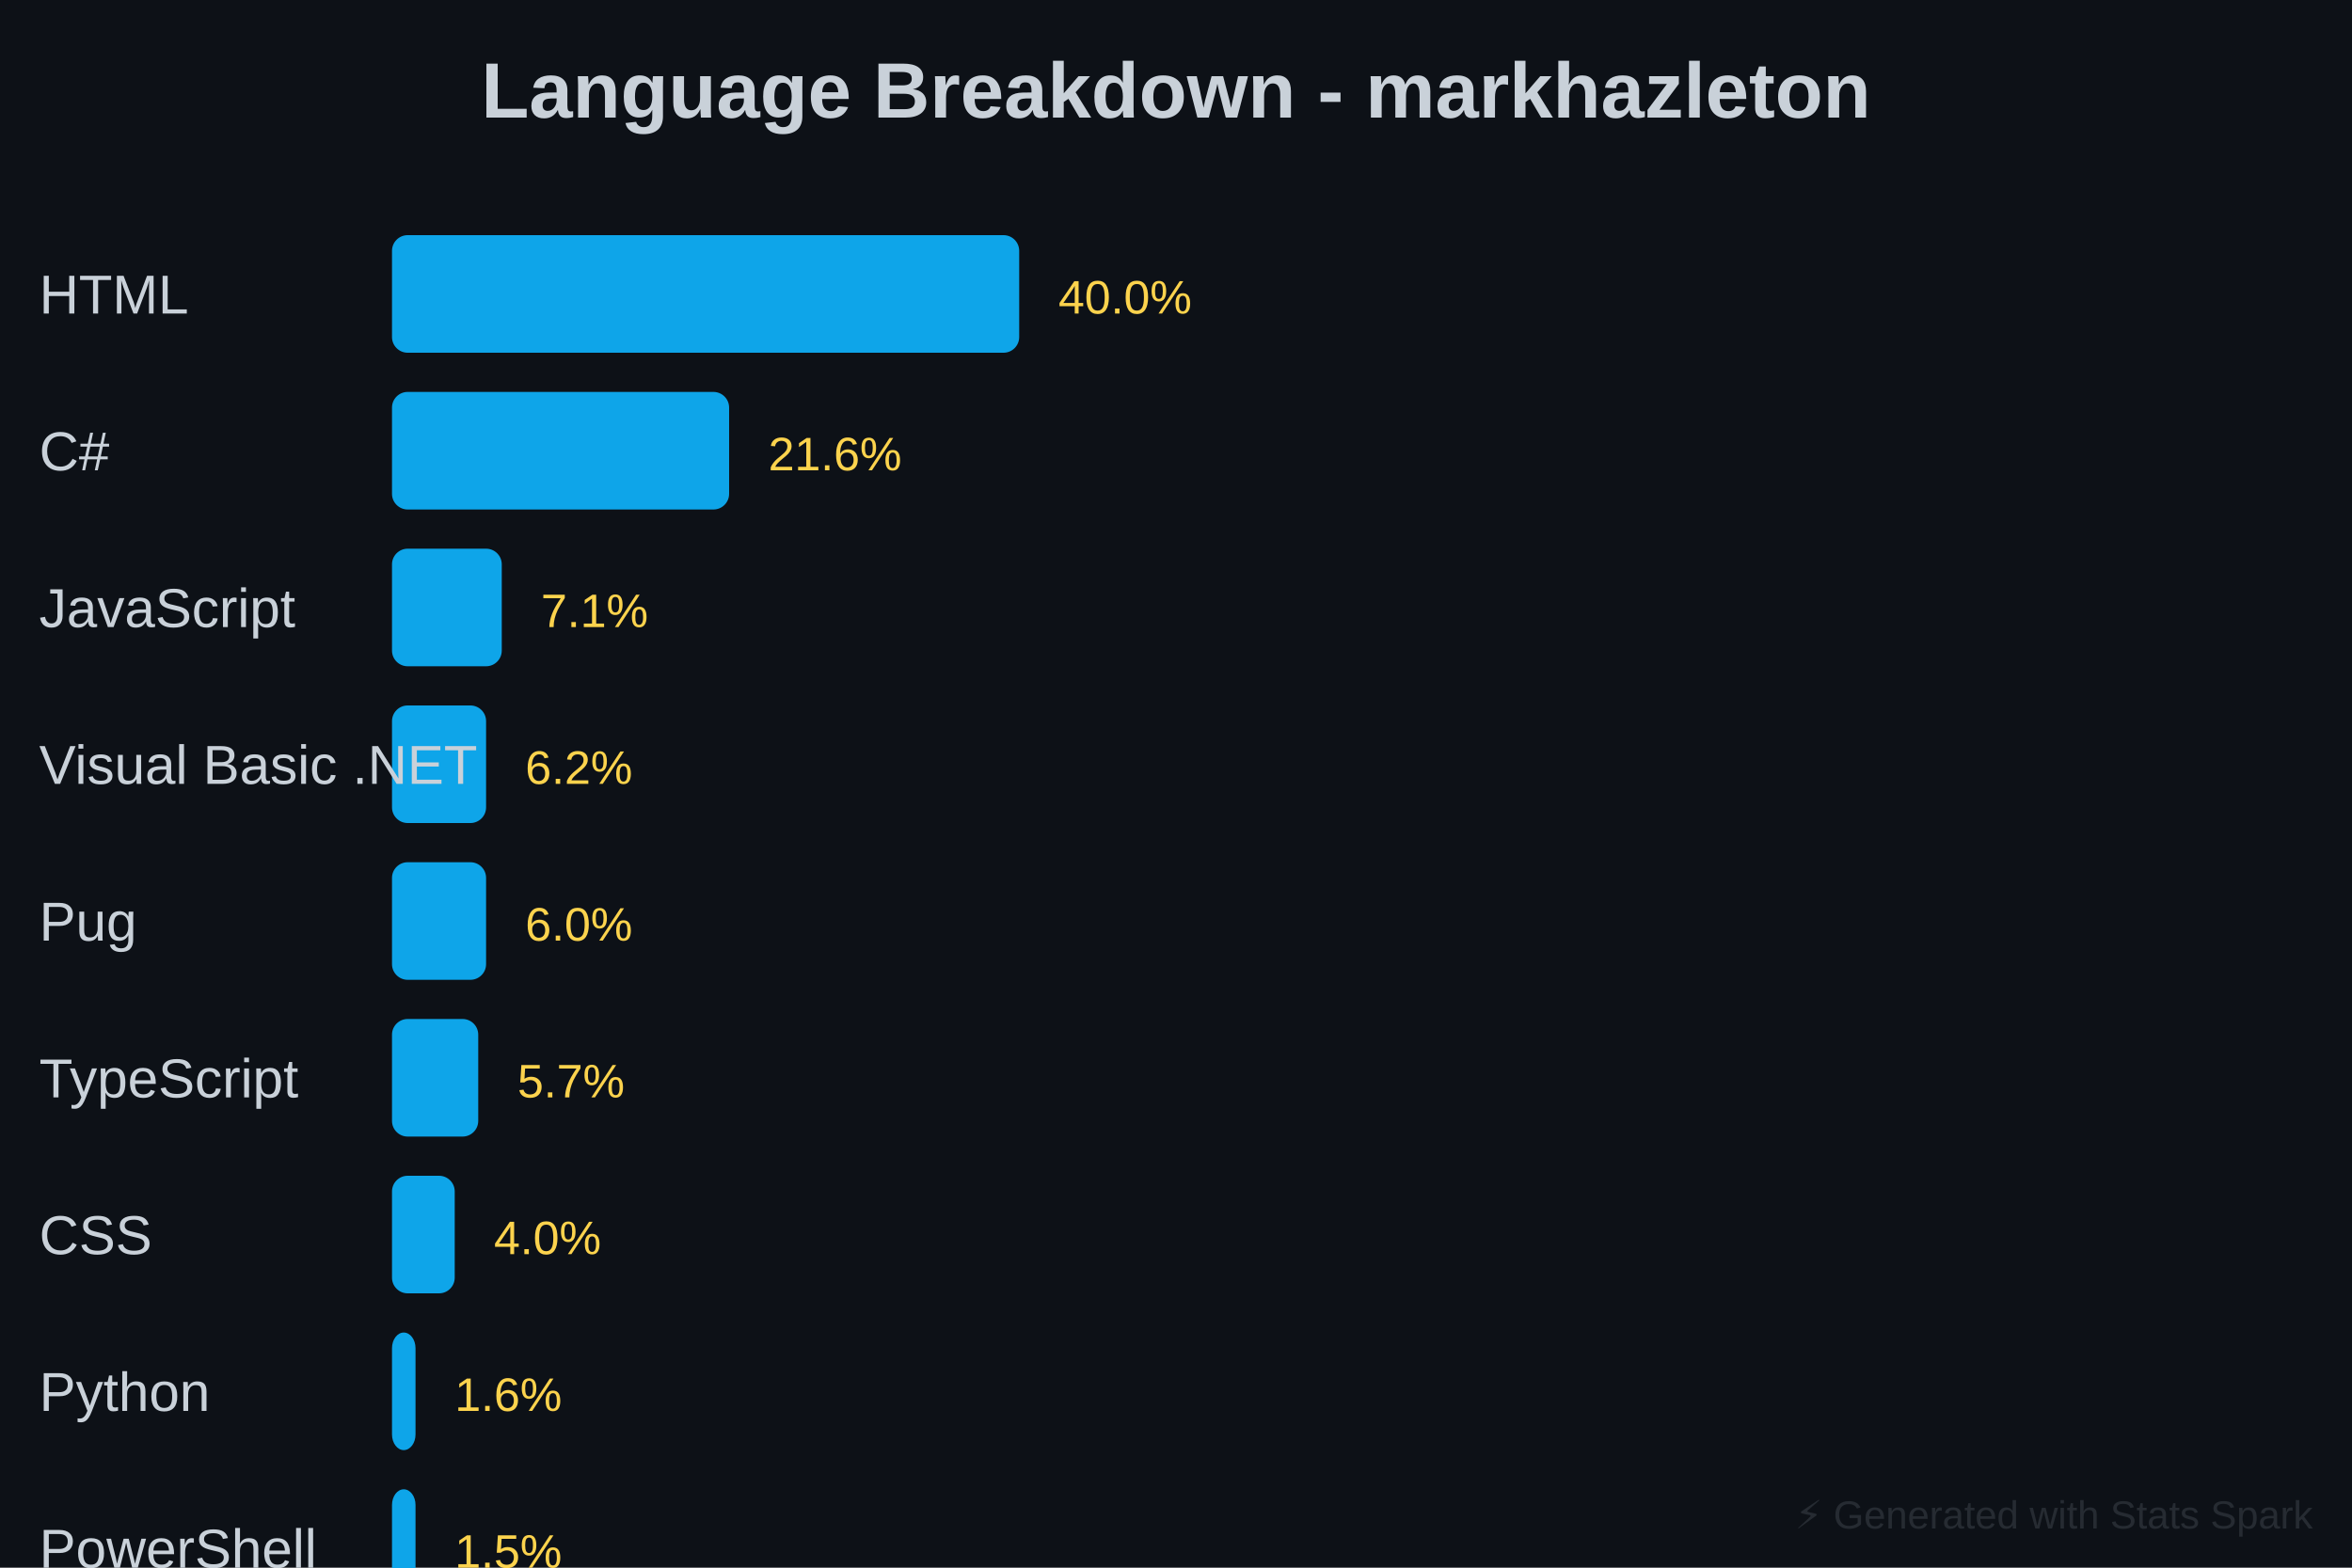
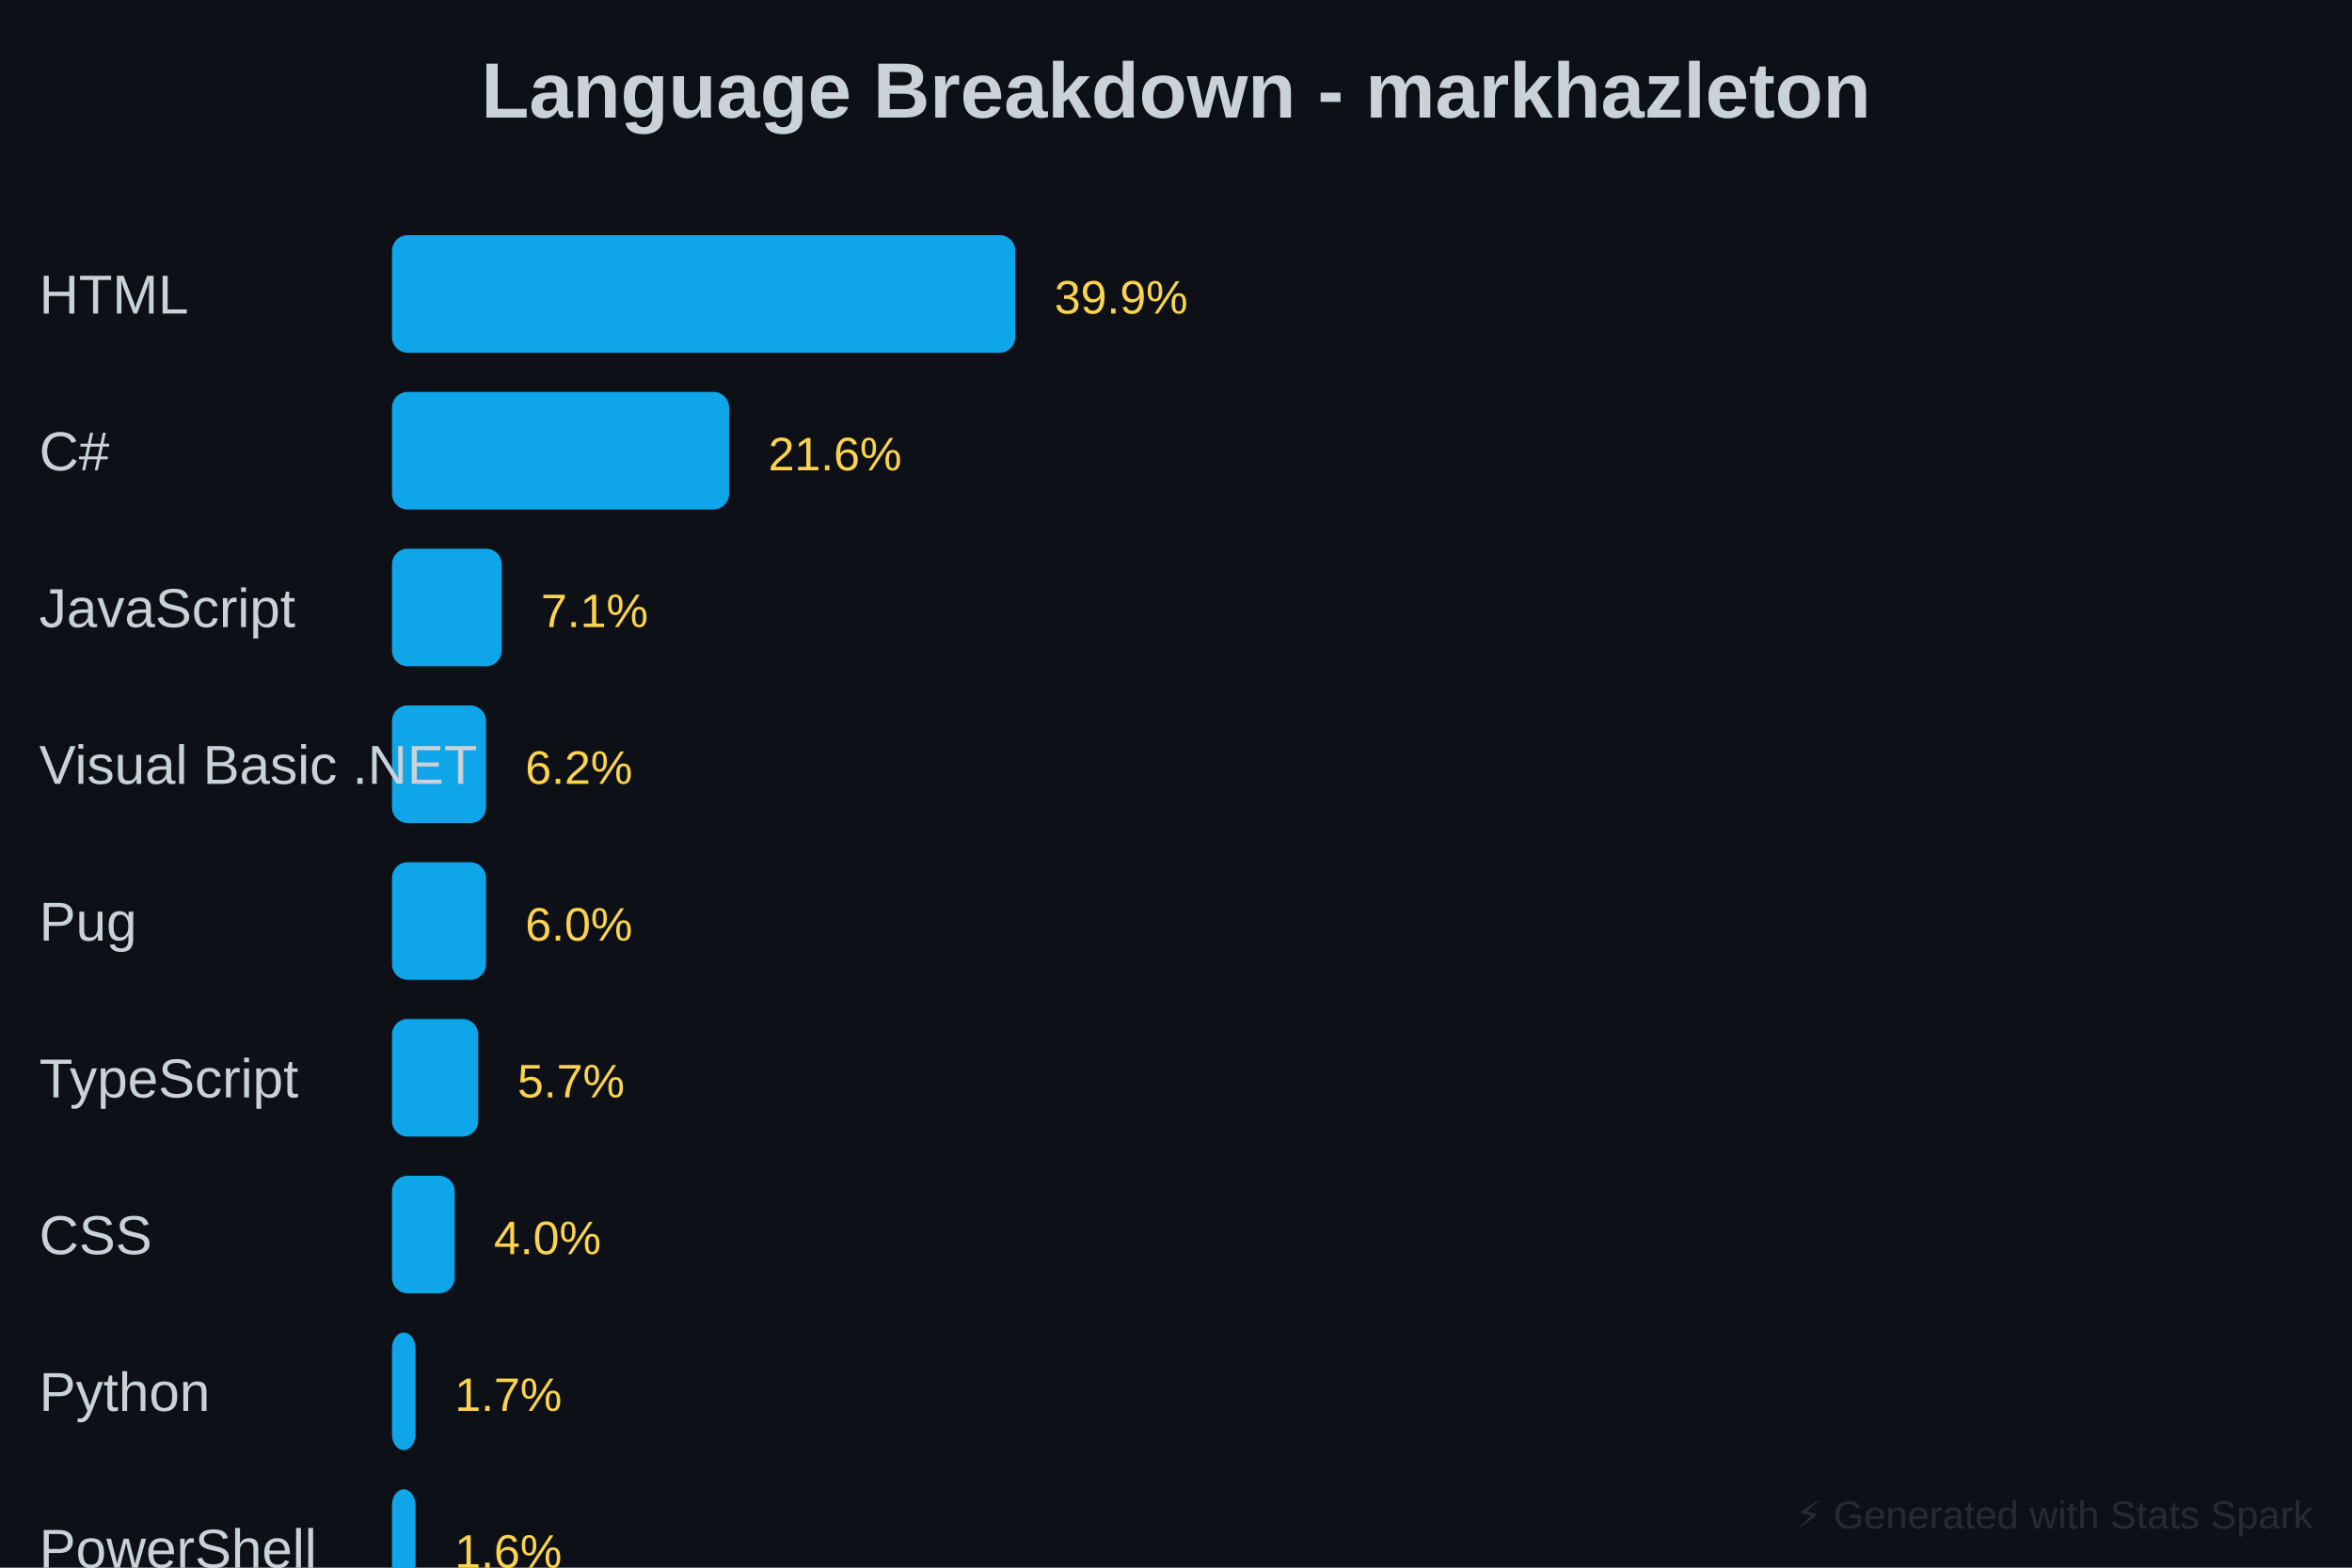
<svg xmlns="http://www.w3.org/2000/svg" baseProfile="full" height="400" version="1.1" width="600">
  <defs />
  <rect fill="#0D1117" height="400" width="600" x="0" y="0" />
  <text fill="#C9D1D9" font-family="Arial, sans-serif" font-size="20px" font-weight="bold" text-anchor="middle" x="300" y="30">Language Breakdown - markhazleton</text>
-   <rect fill="#0EA5E9" height="30" rx="4" width="160" x="100" y="60" />
+   <rect fill="#0EA5E9" height="30" rx="4" width="159" x="100" y="60" />
  <text fill="#C9D1D9" font-family="Arial, sans-serif" font-size="14px" x="10" y="80">HTML</text>
-   <text fill="#FCD34D" font-family="Arial, sans-serif" font-size="12px" x="270" y="80">40.0%</text>
+   <text fill="#FCD34D" font-family="Arial, sans-serif" font-size="12px" x="269" y="80">39.9%</text>
  <rect fill="#0EA5E9" height="30" rx="4" width="86" x="100" y="100" />
  <text fill="#C9D1D9" font-family="Arial, sans-serif" font-size="14px" x="10" y="120">C#</text>
  <text fill="#FCD34D" font-family="Arial, sans-serif" font-size="12px" x="196" y="120">21.6%</text>
  <rect fill="#0EA5E9" height="30" rx="4" width="28" x="100" y="140" />
  <text fill="#C9D1D9" font-family="Arial, sans-serif" font-size="14px" x="10" y="160">JavaScript</text>
  <text fill="#FCD34D" font-family="Arial, sans-serif" font-size="12px" x="138" y="160">7.1%</text>
  <rect fill="#0EA5E9" height="30" rx="4" width="24" x="100" y="180" />
  <text fill="#C9D1D9" font-family="Arial, sans-serif" font-size="14px" x="10" y="200">Visual Basic .NET</text>
  <text fill="#FCD34D" font-family="Arial, sans-serif" font-size="12px" x="134" y="200">6.2%</text>
  <rect fill="#0EA5E9" height="30" rx="4" width="24" x="100" y="220" />
  <text fill="#C9D1D9" font-family="Arial, sans-serif" font-size="14px" x="10" y="240">Pug</text>
  <text fill="#FCD34D" font-family="Arial, sans-serif" font-size="12px" x="134" y="240">6.0%</text>
  <rect fill="#0EA5E9" height="30" rx="4" width="22" x="100" y="260" />
  <text fill="#C9D1D9" font-family="Arial, sans-serif" font-size="14px" x="10" y="280">TypeScript</text>
  <text fill="#FCD34D" font-family="Arial, sans-serif" font-size="12px" x="132" y="280">5.7%</text>
  <rect fill="#0EA5E9" height="30" rx="4" width="16" x="100" y="300" />
  <text fill="#C9D1D9" font-family="Arial, sans-serif" font-size="14px" x="10" y="320">CSS</text>
  <text fill="#FCD34D" font-family="Arial, sans-serif" font-size="12px" x="126" y="320">4.0%</text>
  <rect fill="#0EA5E9" height="30" rx="4" width="6" x="100" y="340" />
  <text fill="#C9D1D9" font-family="Arial, sans-serif" font-size="14px" x="10" y="360">Python</text>
-   <text fill="#FCD34D" font-family="Arial, sans-serif" font-size="12px" x="116" y="360">1.6%</text>
+   <text fill="#FCD34D" font-family="Arial, sans-serif" font-size="12px" x="116" y="360">1.7%</text>
  <rect fill="#0EA5E9" height="30" rx="4" width="6" x="100" y="380" />
  <text fill="#C9D1D9" font-family="Arial, sans-serif" font-size="14px" x="10" y="400">PowerShell</text>
-   <text fill="#FCD34D" font-family="Arial, sans-serif" font-size="12px" x="116" y="400">1.5%</text>
+   <text fill="#FCD34D" font-family="Arial, sans-serif" font-size="12px" x="116" y="400">1.6%</text>
  <rect fill="#0EA5E9" height="30" rx="4" width="24" x="100" y="420" />
  <text fill="#C9D1D9" font-family="Arial, sans-serif" font-size="14px" x="10" y="440">Other</text>
  <text fill="#FCD34D" font-family="Arial, sans-serif" font-size="12px" x="134" y="440">6.1%</text>
  <text fill="#30363D" font-family="Arial, sans-serif" font-size="10px" opacity="0.7" text-anchor="end" x="590" y="390">⚡ Generated with Stats Spark</text>
</svg>
